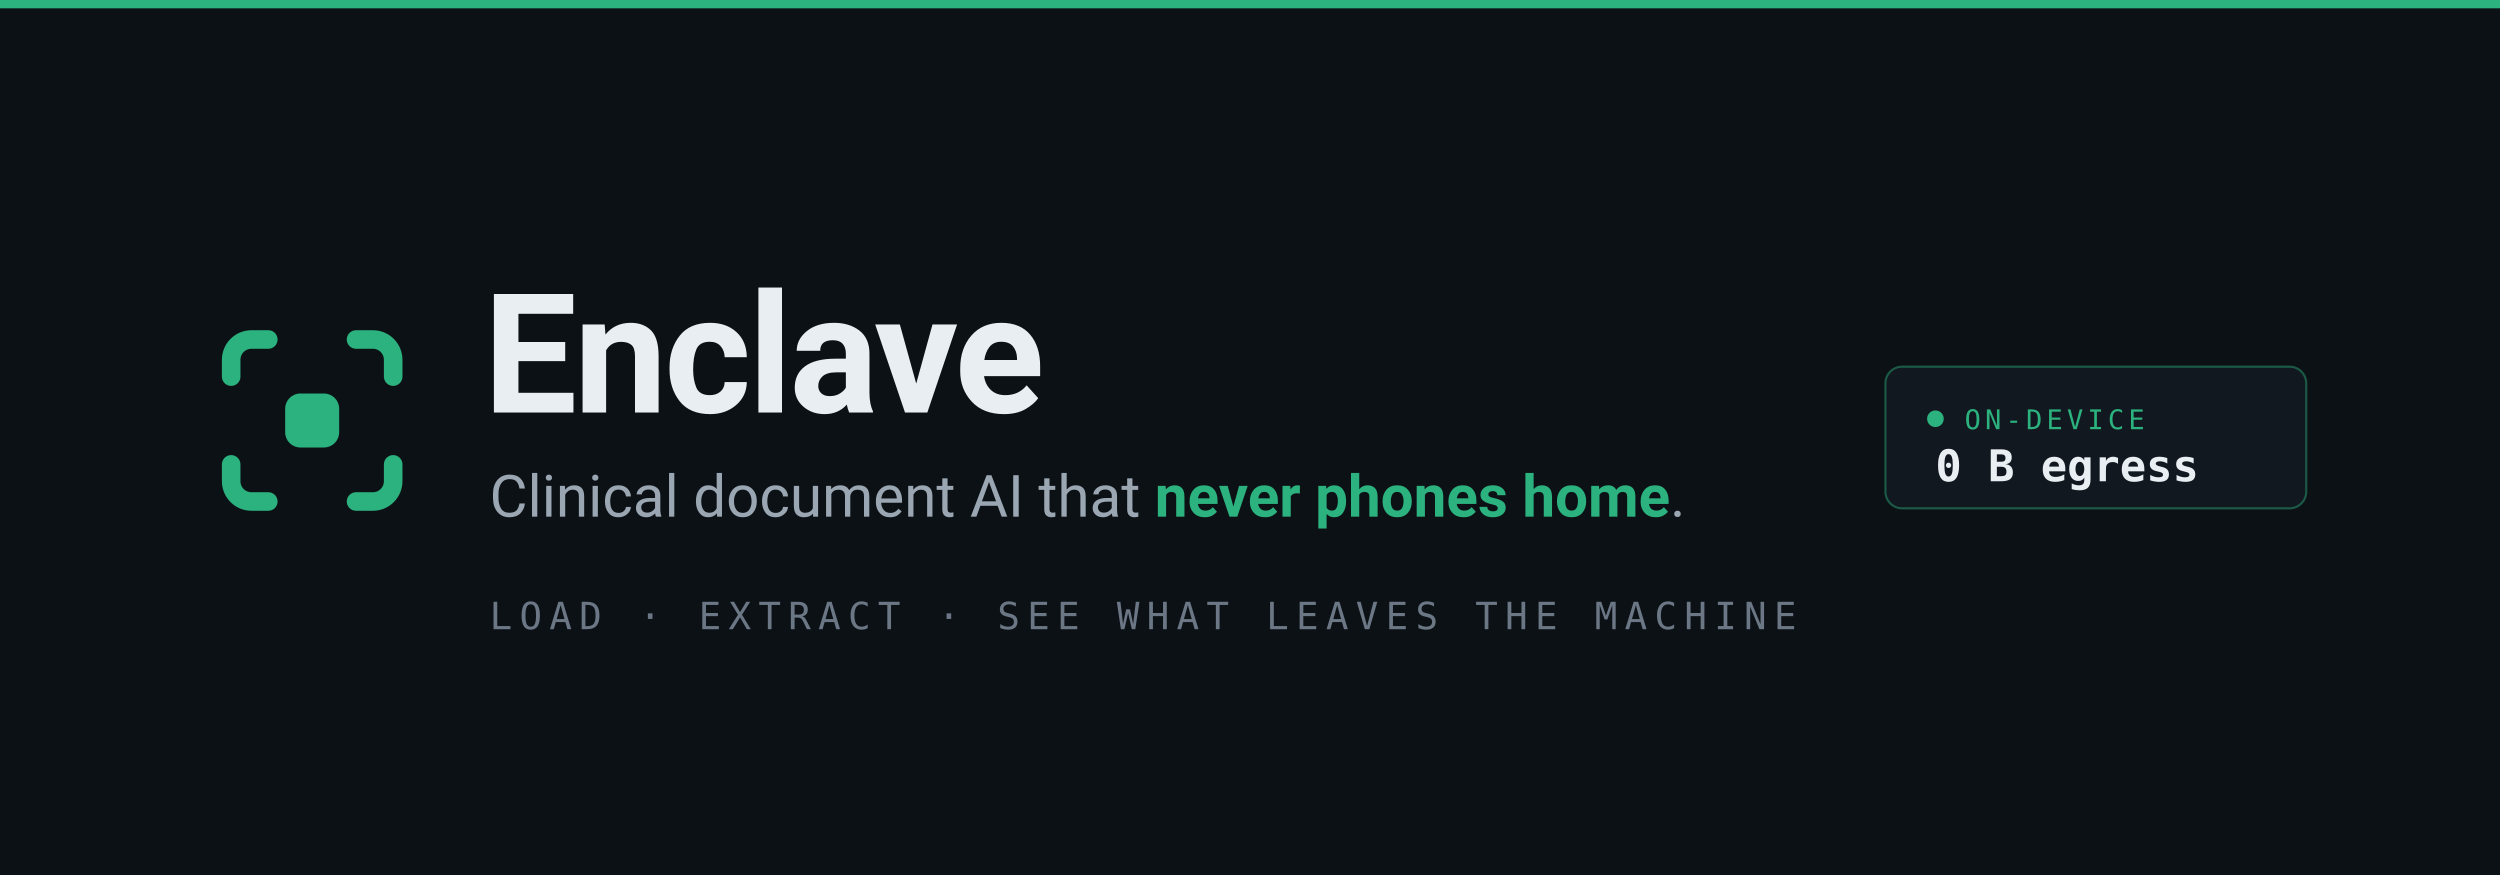
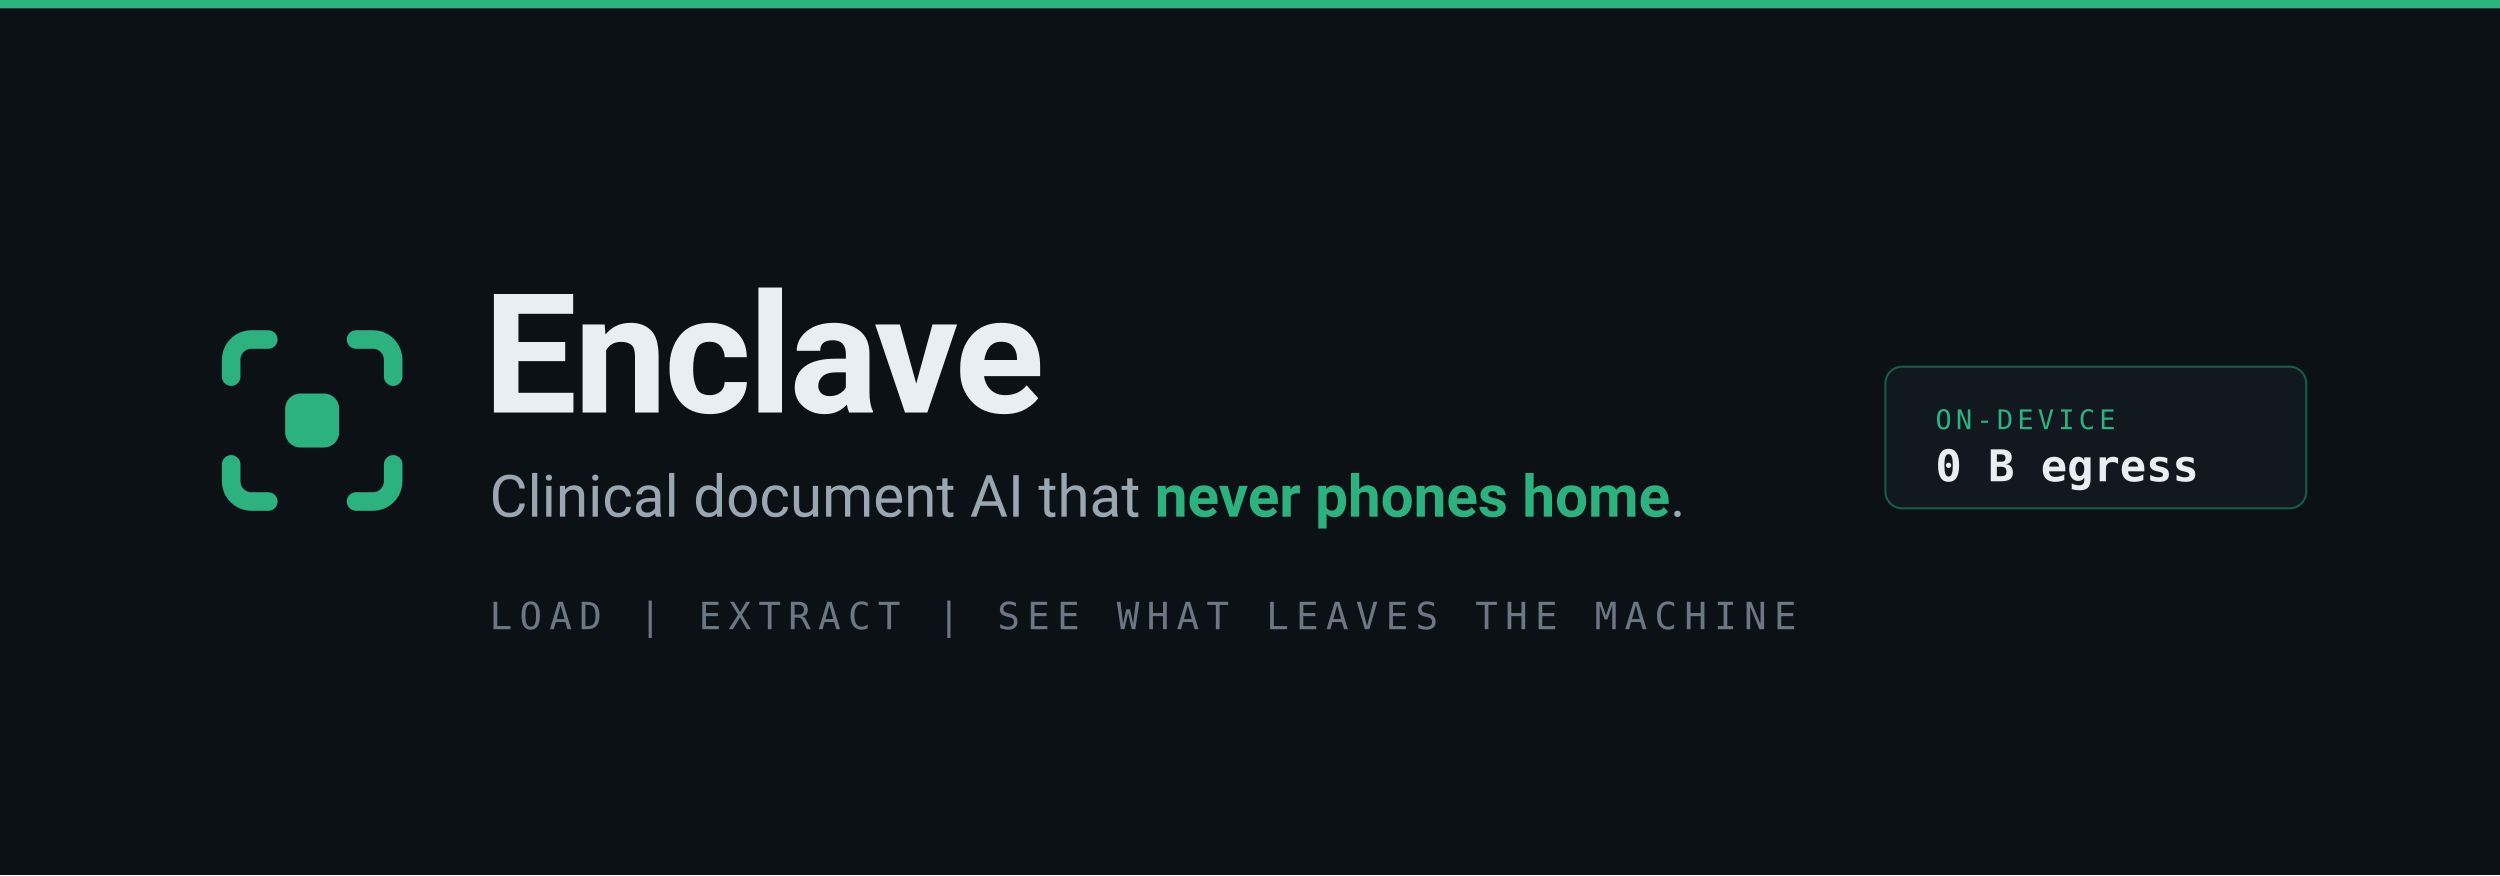
<svg xmlns="http://www.w3.org/2000/svg" width="1200" height="420" viewBox="0 0 1200 420" role="img" aria-label="Enclave — clinical document AI that never phones home">
  <rect width="1200" height="420" fill="#0c1116" />
  <rect x="0" y="0" width="1200" height="4" fill="#2bb27e" />
  <g transform="translate(98 150) scale(1.62)" fill="none">
    <g stroke="#2bb27e" stroke-width="5.5" stroke-linecap="round" stroke-linejoin="round">
      <path d="M8 19V14a6 6 0 0 1 6-6h5" />
      <path d="M45 8h5a6 6 0 0 1 6 6v5" />
      <path d="M56 45v5a6 6 0 0 1-6 6h-5" />
      <path d="M19 56h-5a6 6 0 0 1-6-6v-5" />
    </g>
    <rect x="24" y="24" width="16" height="16" rx="4.5" fill="#2bb27e" />
  </g>
  <text x="232" y="198" font-family="system-ui,-apple-system,'Segoe UI',Roboto,sans-serif" font-size="80" font-weight="700" letter-spacing="-1.5" fill="#e9eef3">Enclave</text>
  <text x="235" y="248" font-family="system-ui,-apple-system,'Segoe UI',Roboto,sans-serif" font-size="28" fill="#9aa6b2">Clinical document AI that <tspan fill="#2bb27e" font-weight="600">never phones home</tspan>.</text>
-   <text x="235" y="302" font-family="ui-monospace,'SFMono-Regular',Menlo,Consolas,monospace" font-size="18" letter-spacing="3.5" fill="#6b7785">LOAD · EXTRACT · SEE WHAT LEAVES THE MACHINE</text>
+   <text x="235" y="302" font-family="ui-monospace,'SFMono-Regular',Menlo,Consolas,monospace" font-size="18" letter-spacing="3.5" fill="#6b7785">LOAD | EXTRACT | SEE WHAT LEAVES THE MACHINE</text>
  <g transform="translate(905 176)">
    <rect x="0" y="0" width="202" height="68" rx="8" fill="#11181f" stroke="#2bb27e" stroke-opacity="0.45" />
-     <circle cx="24" cy="25" r="4" fill="#2bb27e" />
-     <text x="38" y="30" font-family="ui-monospace,'SFMono-Regular',Menlo,monospace" font-size="13" letter-spacing="2" fill="#2bb27e">ON-DEVICE</text>
+     <text x="24" y="30" font-family="ui-monospace,'SFMono-Regular',Menlo,monospace" font-size="13" letter-spacing="2" fill="#2bb27e">ON-DEVICE</text>
    <text x="24" y="55" font-family="ui-monospace,'SFMono-Regular',Menlo,monospace" font-size="21" font-weight="700" fill="#e9eef3">0 B egress</text>
  </g>
</svg>
